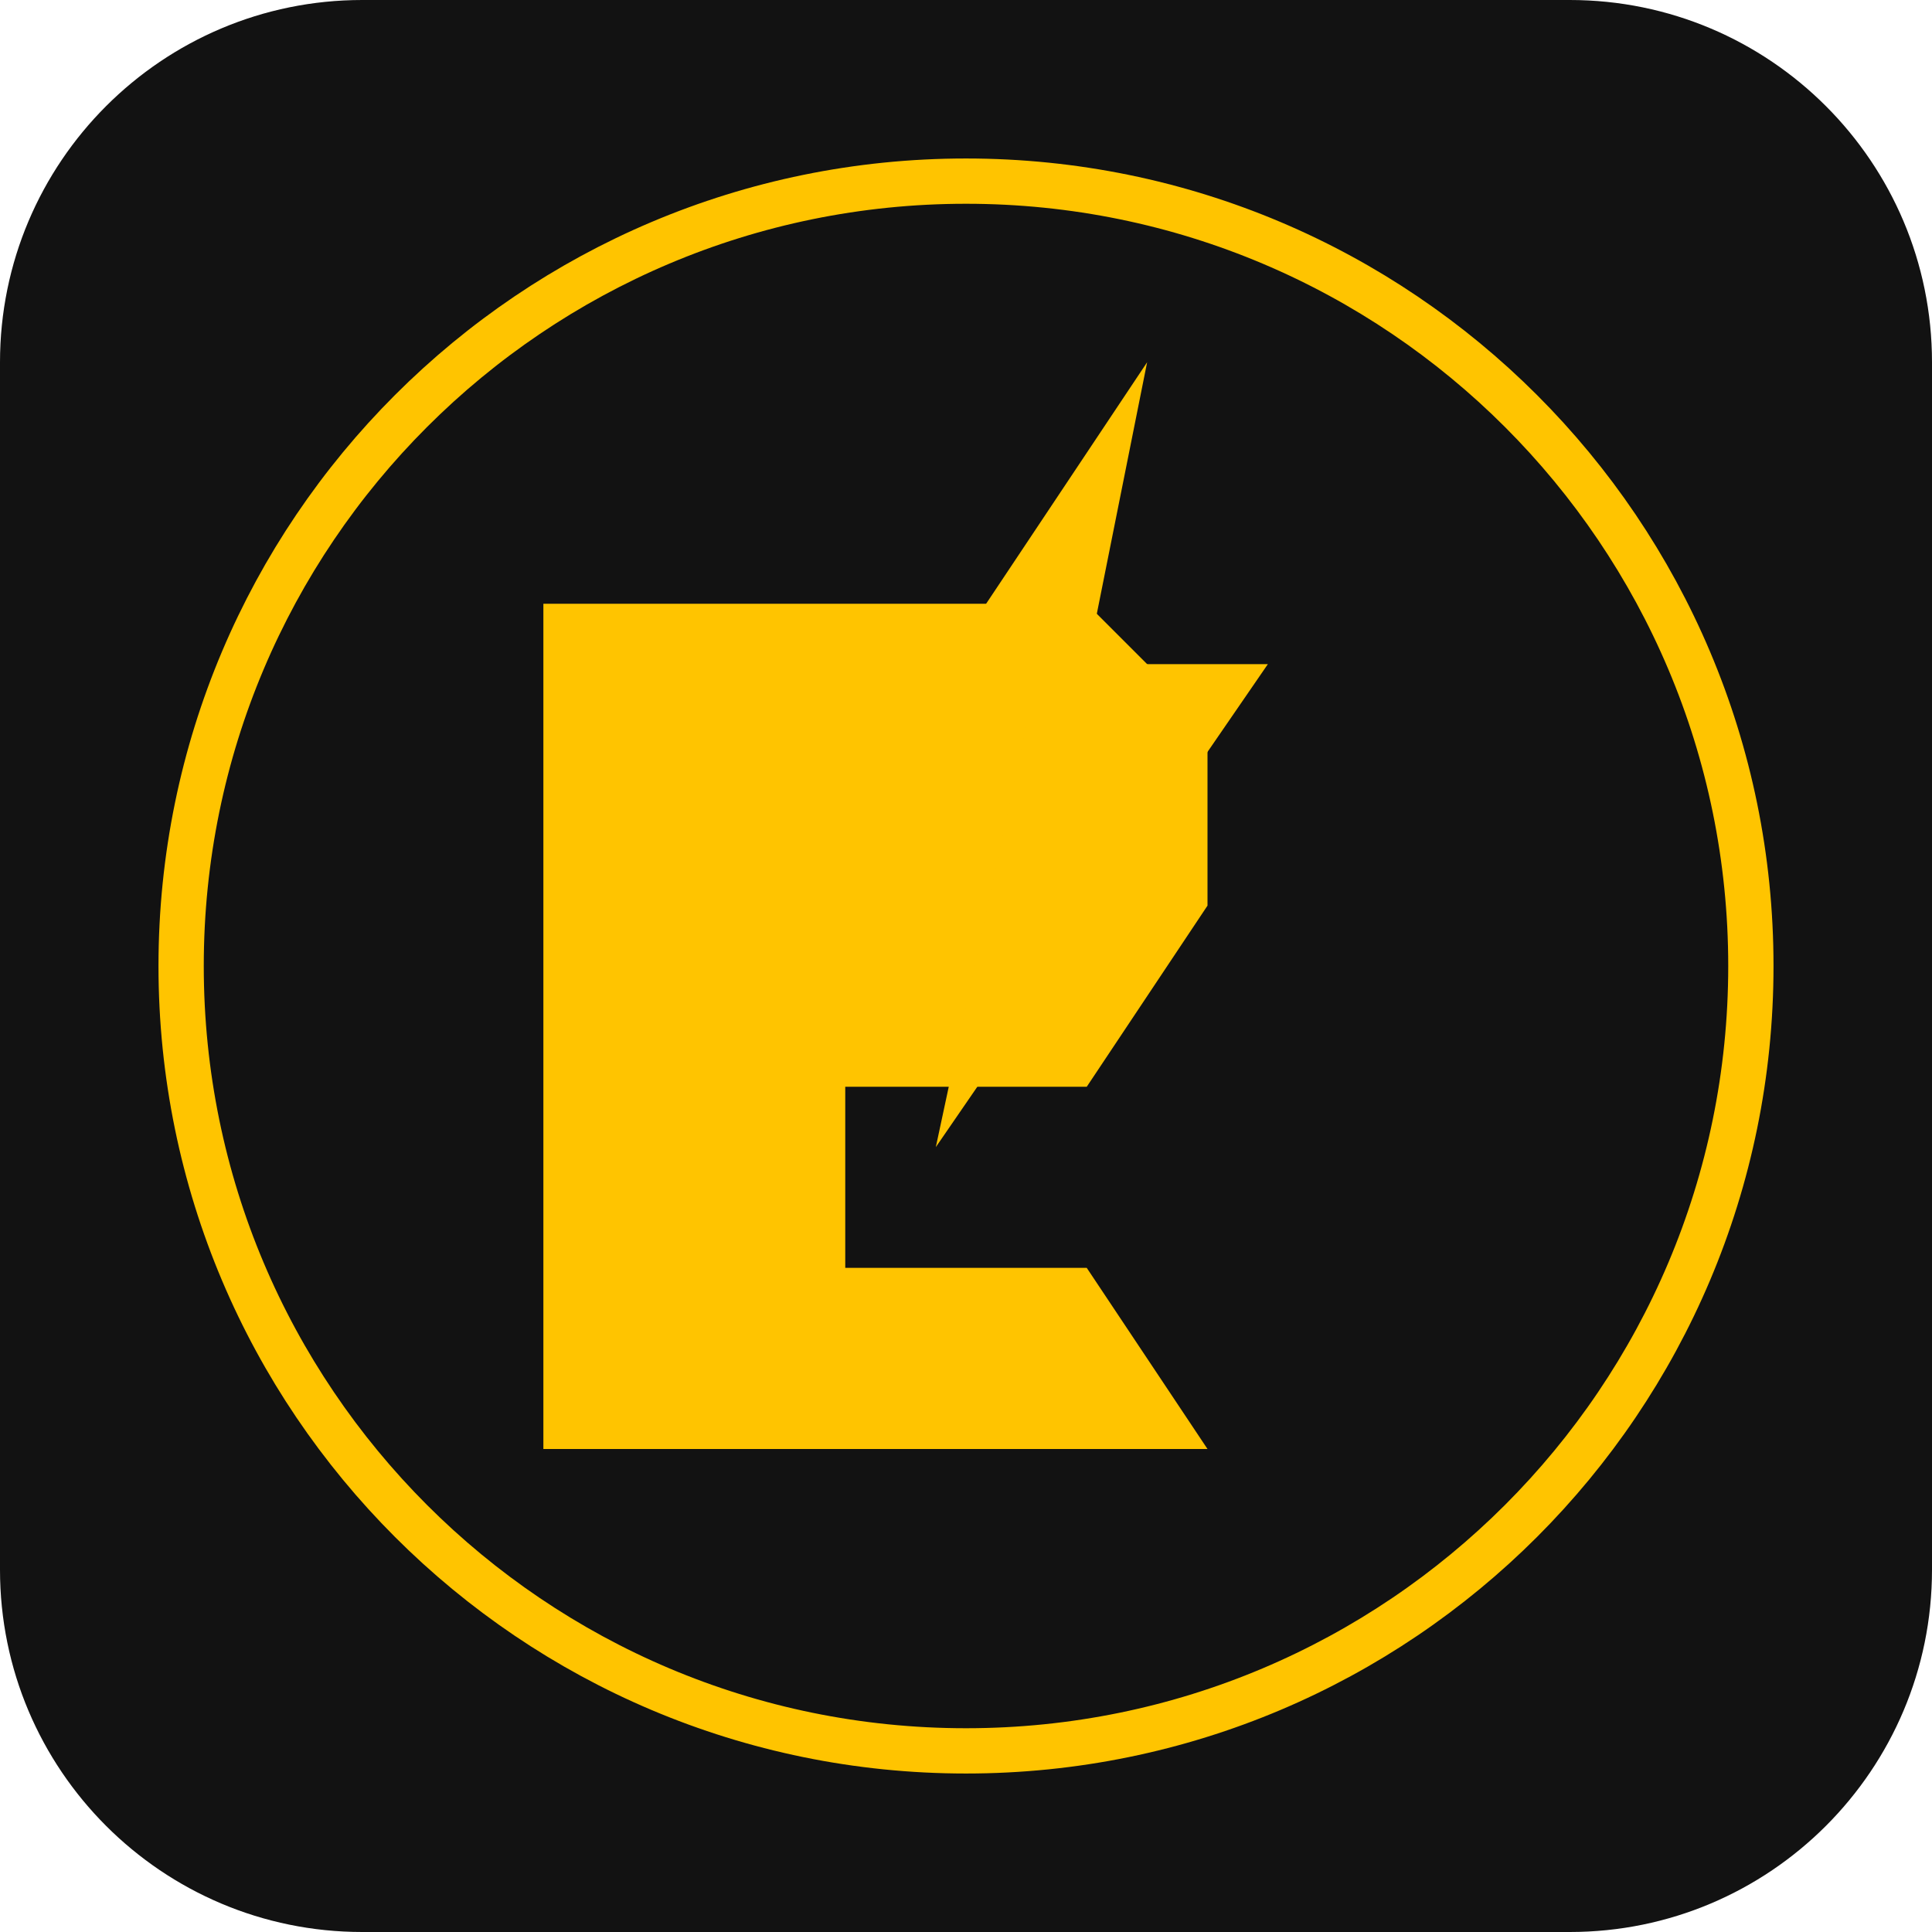
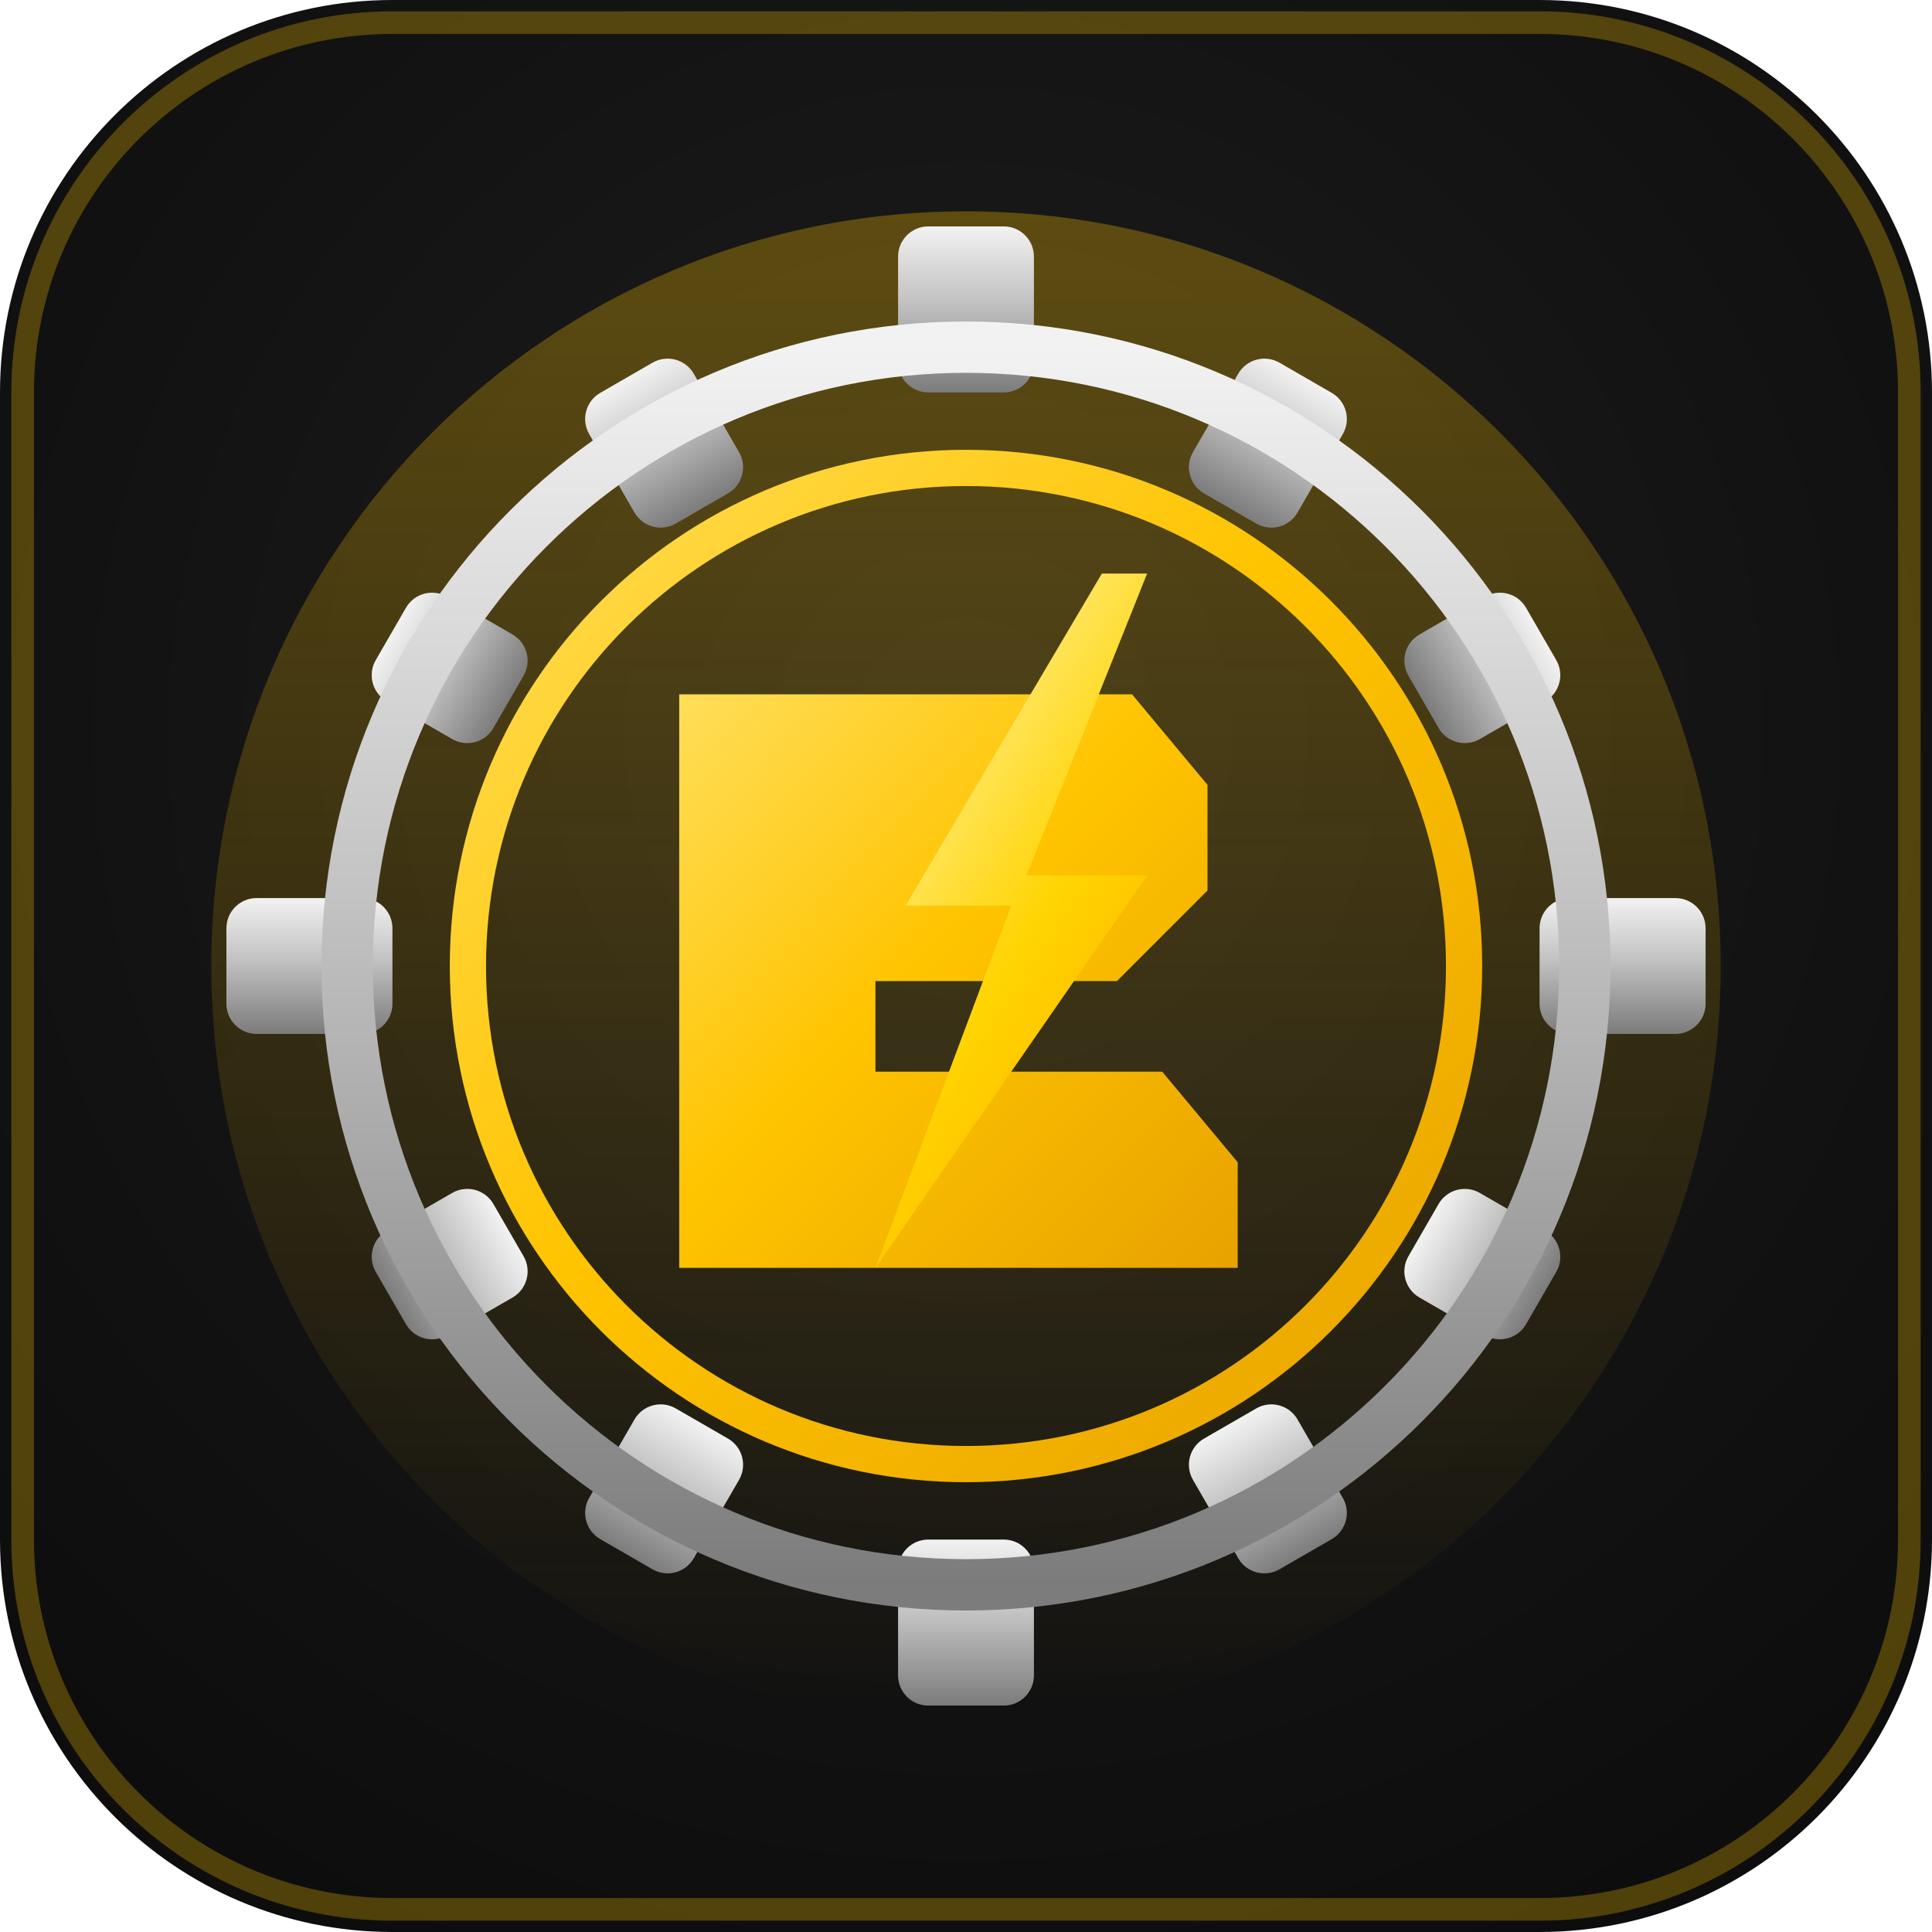
- <svg xmlns="http://www.w3.org/2000/svg" width="64" height="64" viewBox="0 0 64 64" fill="none">
-   <rect width="64" height="64" rx="12" fill="#121212" />
-   <circle cx="32" cy="32" r="26" fill="#121212" stroke="#FFC400" stroke-width="1.5" />
-   <path d="M18 44V20H36L40 24V30L36 36H28V42H36L40 48H18V44Z" fill="#FFC400" />
-   <path d="M38 12L30 24H34L31 38L42 22H36L38 12Z" fill="#FFC400" />
+ <svg xmlns="http://www.w3.org/2000/svg" width="128" height="128" viewBox="0 0 128 128" fill="none" role="img" aria-label="E-Outille par ELECTRON">
+   <defs>
+     <radialGradient id="bg" cx="50%" cy="38%" r="78%">
+       <stop offset="0%" stop-color="#1E1E1E" />
+       <stop offset="60%" stop-color="#121212" />
+       <stop offset="100%" stop-color="#0B0B0B" />
+     </radialGradient>
+     <linearGradient id="steel" x1="0%" y1="0%" x2="0%" y2="100%">
+       <stop offset="0%" stop-color="#F2F2F2" />
+       <stop offset="45%" stop-color="#C2C2C2" />
+       <stop offset="100%" stop-color="#7C7C7C" />
+     </linearGradient>
+     <linearGradient id="gold" x1="0%" y1="0%" x2="100%" y2="100%">
+       <stop offset="0%" stop-color="#FFDE59" />
+       <stop offset="45%" stop-color="#FFC400" />
+       <stop offset="100%" stop-color="#E8A200" />
+     </linearGradient>
+     <linearGradient id="bolt" x1="20%" y1="0%" x2="80%" y2="100%">
+       <stop offset="0%" stop-color="#FFF3B0" />
+       <stop offset="55%" stop-color="#FFD400" />
+       <stop offset="100%" stop-color="#FFAE00" />
+     </linearGradient>
+     <linearGradient id="halo" x1="0%" y1="0%" x2="0%" y2="100%">
+       <stop offset="0%" stop-color="#FFC400" stop-opacity="0.30" />
+       <stop offset="100%" stop-color="#FFC400" stop-opacity="0" />
+     </linearGradient>
+   </defs>
+   <rect width="128" height="128" rx="26" fill="url(#bg)" />
+   <rect x="1.5" y="1.5" width="125" height="125" rx="24.5" fill="none" stroke="#FFC400" stroke-opacity="0.28" stroke-width="1.5" />
+   <g transform="translate(64 64)">
+     <circle r="50" fill="url(#halo)" />
+     <g fill="url(#steel)">
+       <rect x="-4.5" y="-49" width="9" height="11" rx="2" />
+       <rect x="-4.5" y="38" width="9" height="11" rx="2" />
+       <rect x="-49" y="-4.5" width="11" height="9" rx="2" />
+       <rect x="38" y="-4.5" width="11" height="9" rx="2" />
+       <rect x="-4" y="-45" width="8" height="10" rx="2" transform="rotate(30)" />
+       <rect x="-4" y="35" width="8" height="10" rx="2" transform="rotate(30)" />
+       <rect x="-4" y="-45" width="8" height="10" rx="2" transform="rotate(-30)" />
+       <rect x="-4" y="35" width="8" height="10" rx="2" transform="rotate(-30)" />
+       <rect x="-4" y="-44" width="8" height="9" rx="2" transform="rotate(60)" />
+       <rect x="-4" y="35" width="8" height="9" rx="2" transform="rotate(60)" />
+       <rect x="-4" y="-44" width="8" height="9" rx="2" transform="rotate(-60)" />
+       <rect x="-4" y="35" width="8" height="9" rx="2" transform="rotate(-60)" />
+     </g>
+     <circle r="41" fill="none" stroke="url(#steel)" stroke-width="3.4" />
+     <circle r="33" fill="none" stroke="url(#gold)" stroke-width="2.4" />
+     <path d="M-19 -18 H11 L16 -12 V-5 L10 1 H-6 V7 H13 L18 13 V20 H-19 V-18 Z" fill="url(#gold)" />
+     <path d="M9 -26 L-4 -4 H3 L-6 20 L12 -6 H4 L12 -26 Z" fill="url(#bolt)" />
+   </g>
</svg>
